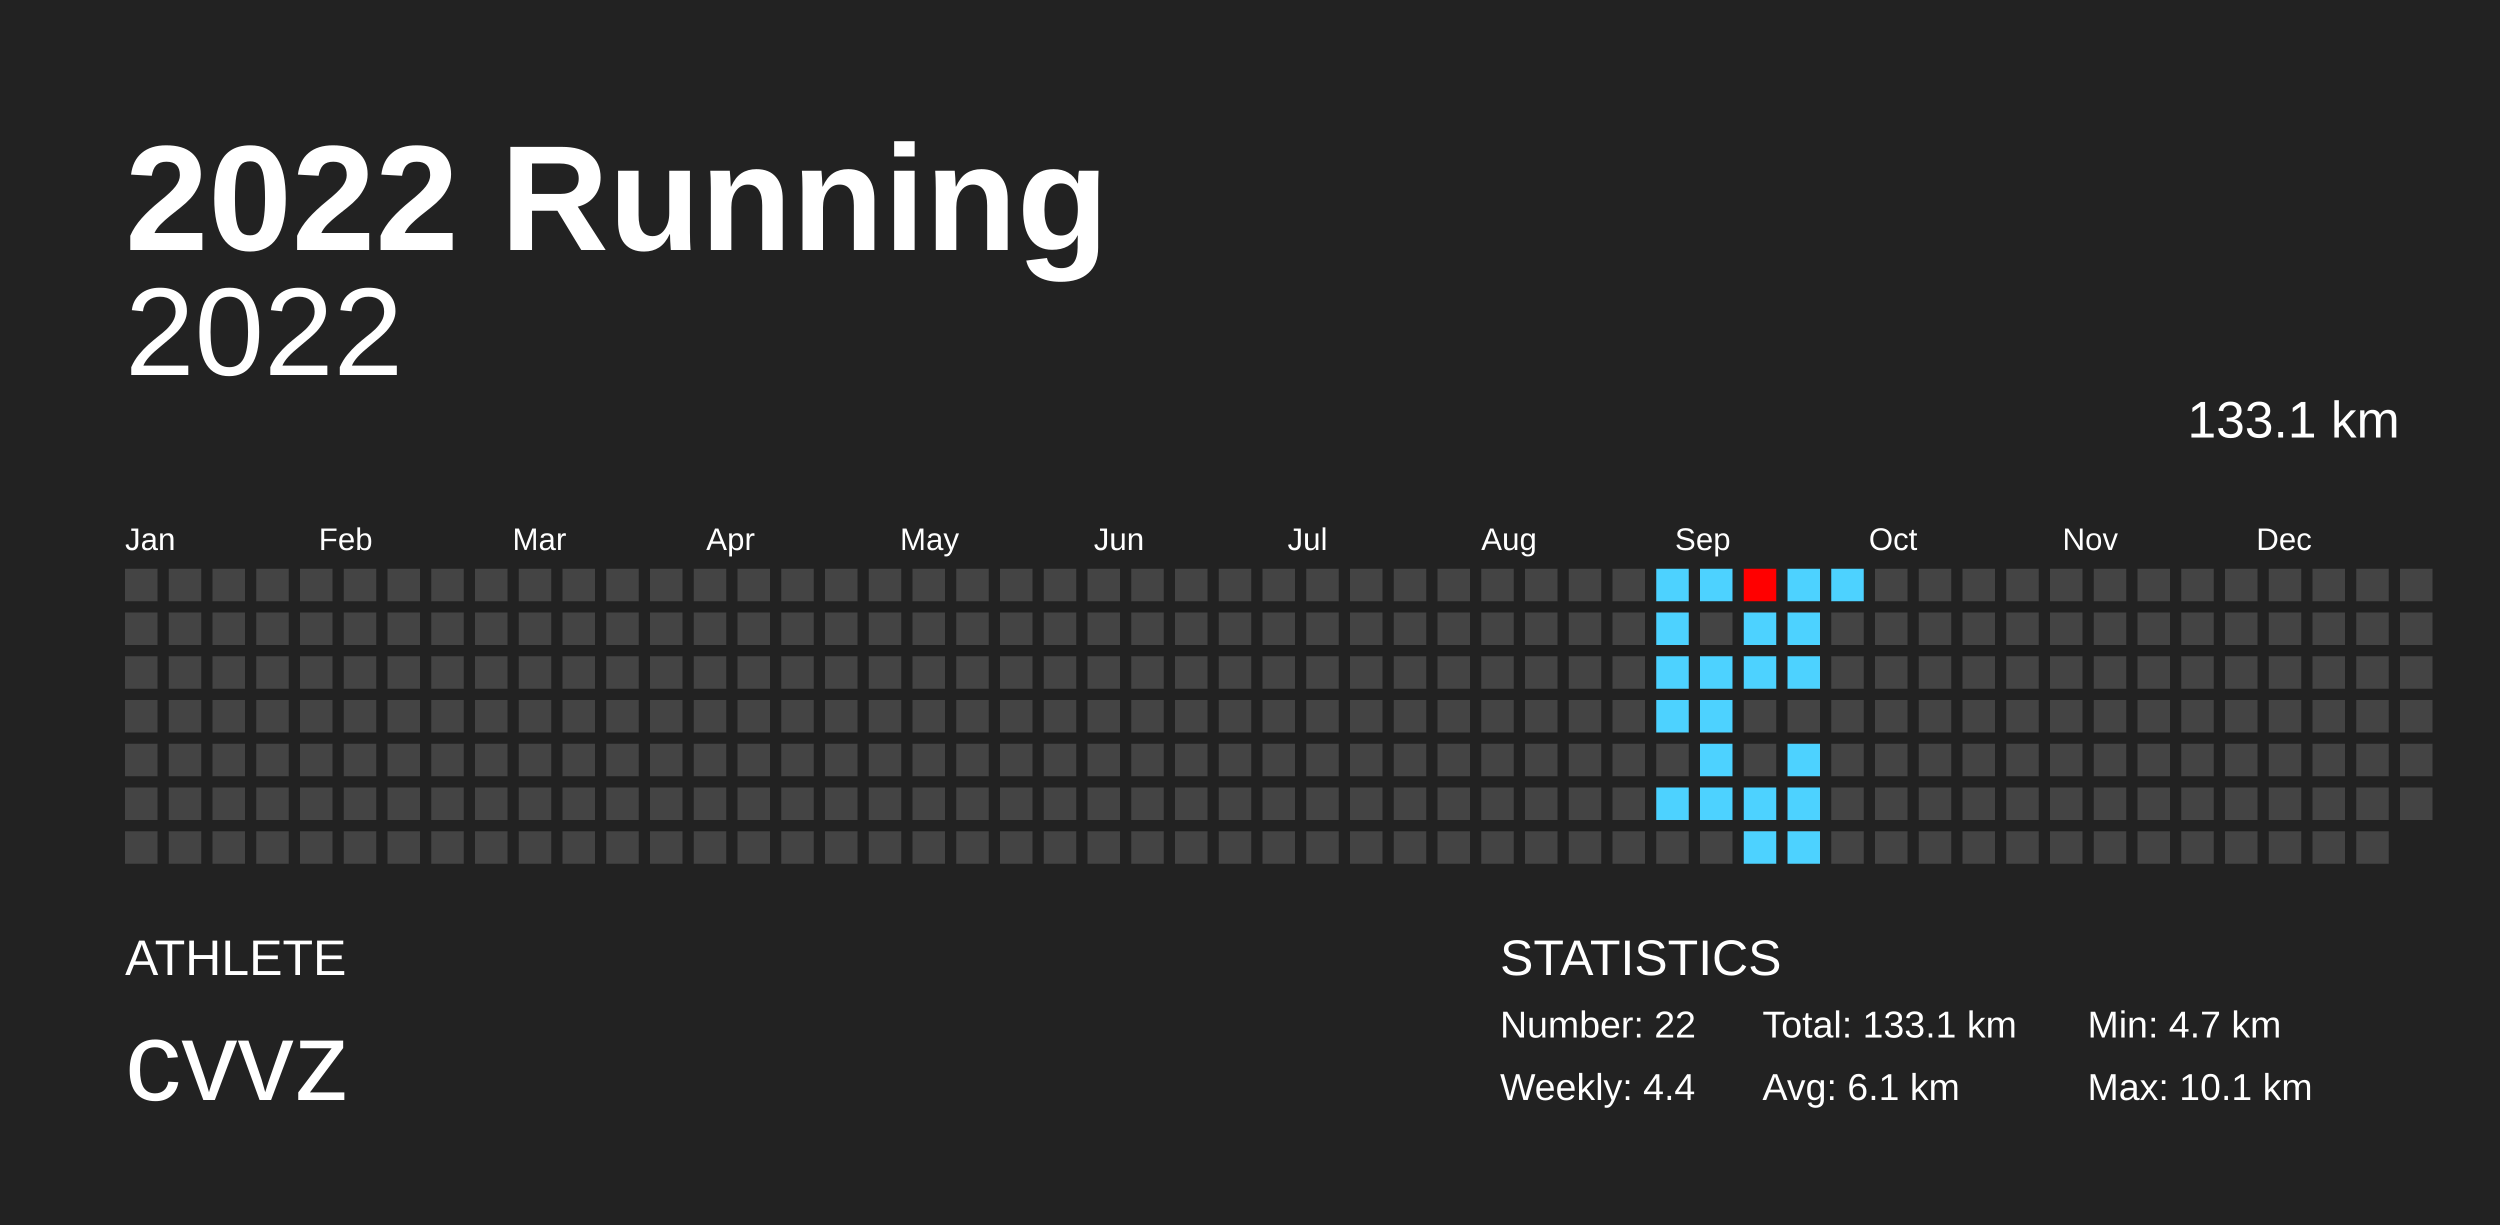
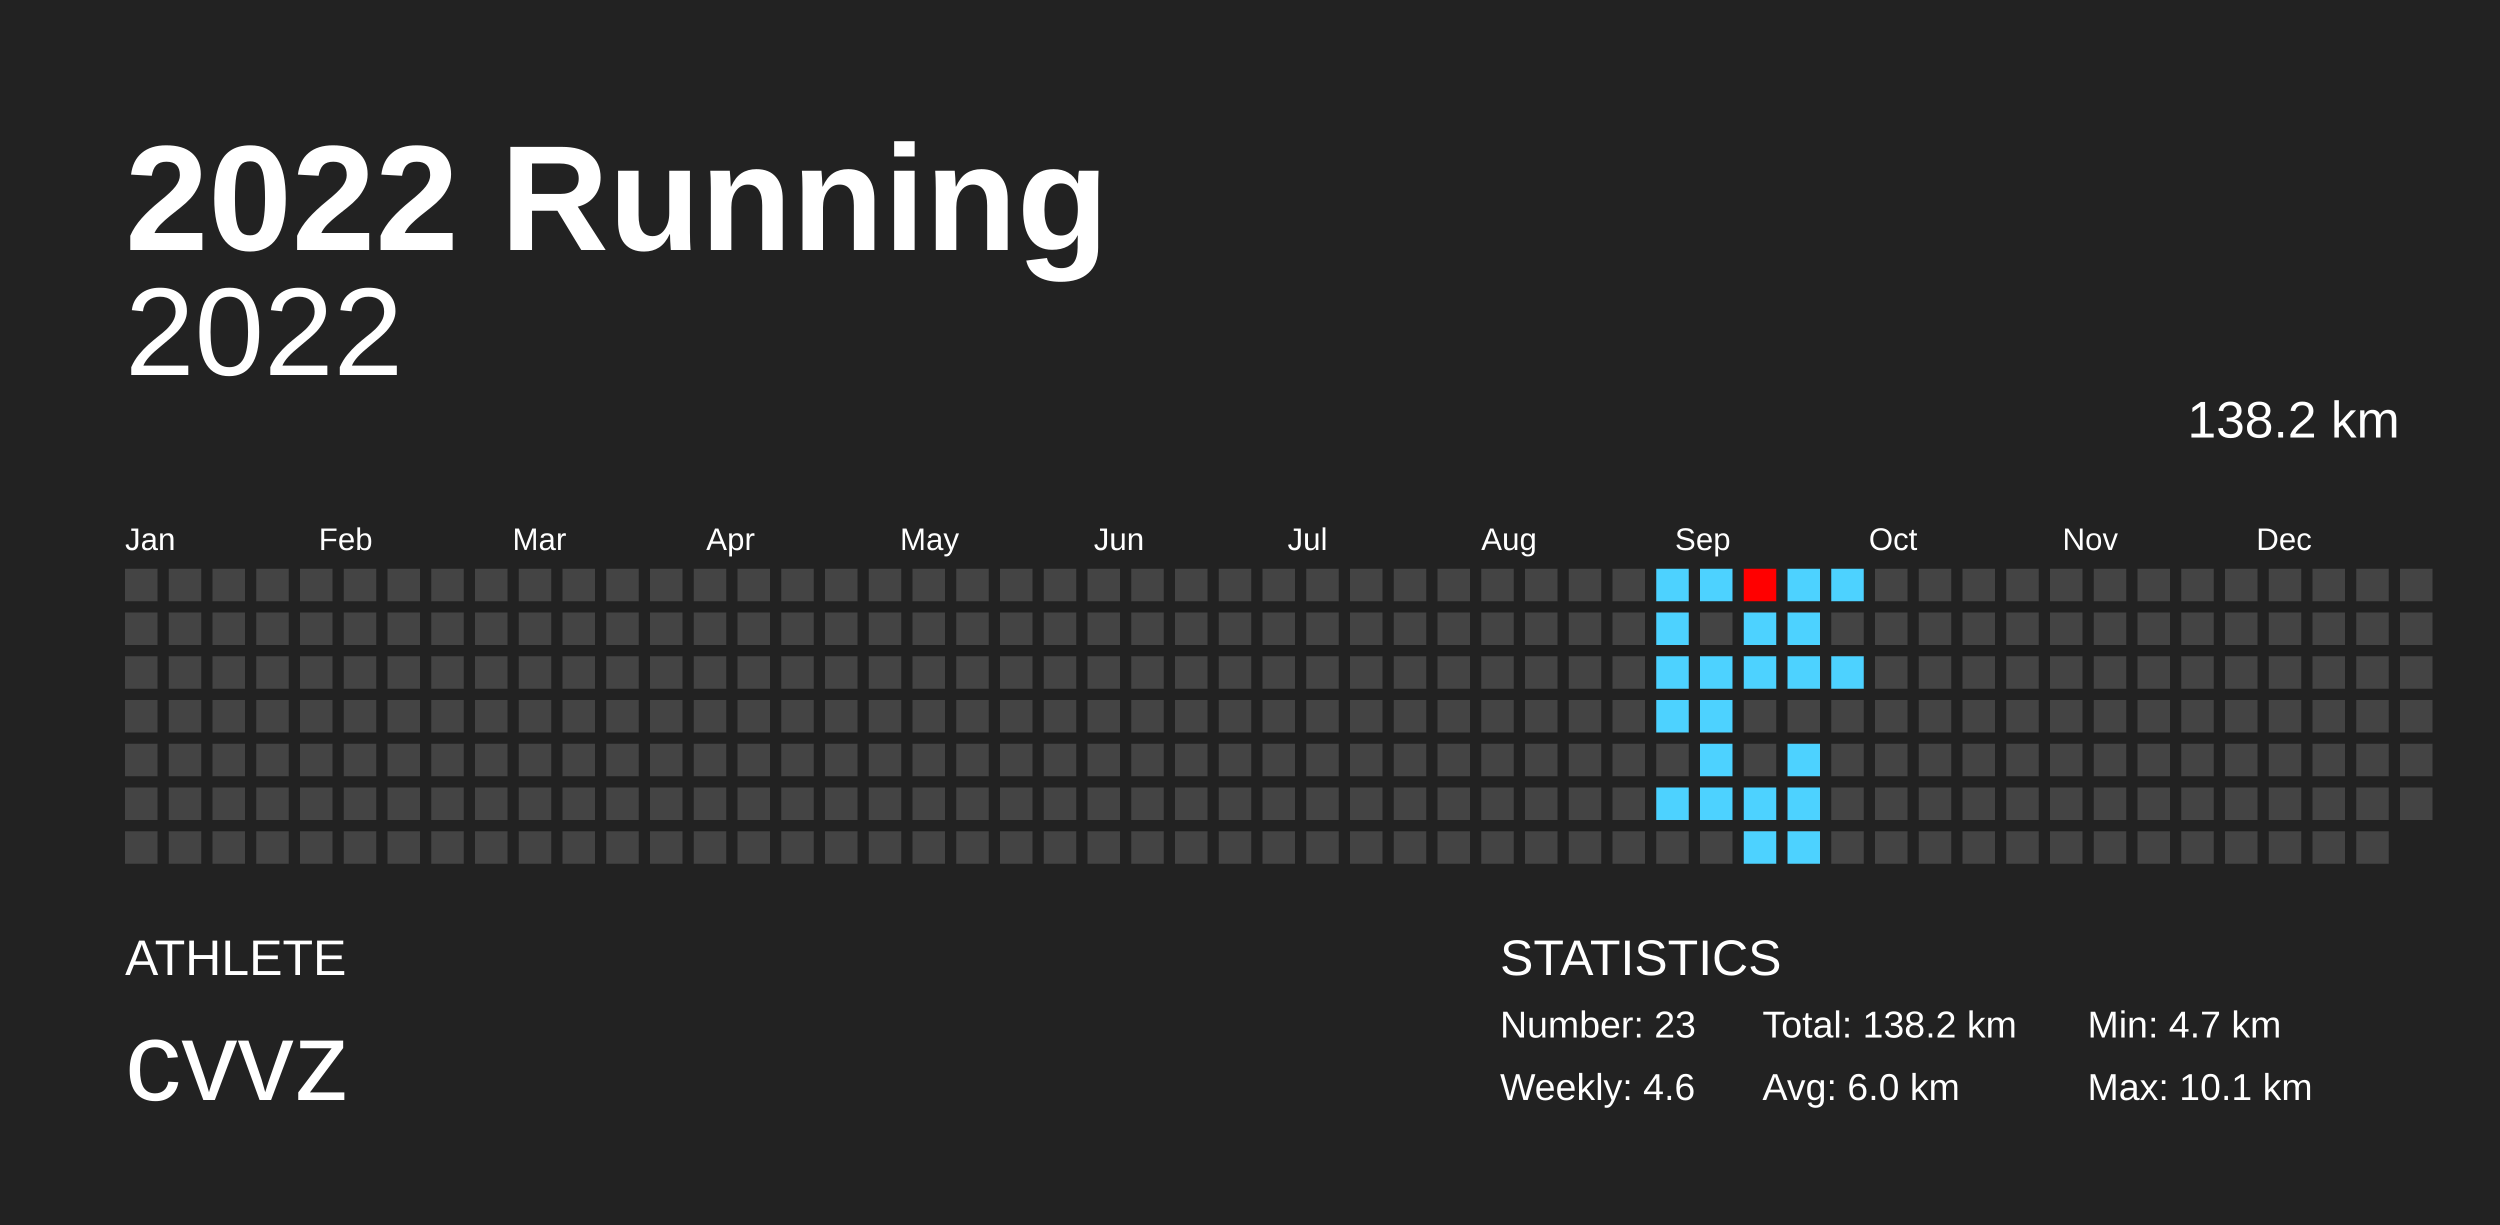
<svg xmlns="http://www.w3.org/2000/svg" baseProfile="full" height="98mm" version="1.1" viewBox="0,0,200,98" width="200mm">
  <defs />
  <rect fill="#222222" height="98" width="200" x="0" y="0" />
  <text fill="#FFFFFF" style="font-size:12px; font-family:Arial; font-weight:bold;" x="10" y="20">2022 Running</text>
  <text fill="#FFFFFF" style="font-size:4px; font-family:Arial" x="10" y="78">ATHLETE</text>
  <text fill="#FFFFFF" style="font-size:9px; font-family:Arial" x="10" y="88">cvvz</text>
  <text fill="#FFFFFF" style="font-size:4px; font-family:Arial" x="120" y="78">STATISTICS</text>
-   <text fill="#FFFFFF" style="font-size:3px; font-family:Arial" x="120" y="83">Number: 22</text>
-   <text fill="#FFFFFF" style="font-size:3px; font-family:Arial" x="120" y="88">Weekly: 4.4</text>
-   <text fill="#FFFFFF" style="font-size:3px; font-family:Arial" x="141" y="83">Total: 133.1 km</text>
-   <text fill="#FFFFFF" style="font-size:3px; font-family:Arial" x="141" y="88">Avg: 6.1 km</text>
+   <text fill="#FFFFFF" style="font-size:3px; font-family:Arial" x="120" y="83">Number: 23</text>
+   <text fill="#FFFFFF" style="font-size:3px; font-family:Arial" x="120" y="88">Weekly: 4.6</text>
+   <text fill="#FFFFFF" style="font-size:3px; font-family:Arial" x="141" y="83">Total: 138.2 km</text>
+   <text fill="#FFFFFF" style="font-size:3px; font-family:Arial" x="141" y="88">Avg: 6.0 km</text>
  <text fill="#FFFFFF" style="font-size:3px; font-family:Arial" x="167" y="83">Min: 4.7 km</text>
  <text fill="#FFFFFF" style="font-size:3px; font-family:Arial" x="167" y="88">Max: 10.1 km</text>
  <text alignment-baseline="hanging" fill="#FFFFFF" style="font-size:10.0px; font-family:Arial;" x="10" y="30">2022</text>
-   <text alignment-baseline="hanging" fill="#FFFFFF" style="font-size:4.125px; font-family:Arial;" x="175" y="35">133.1 km</text>
+   <text alignment-baseline="hanging" fill="#FFFFFF" style="font-size:4.125px; font-family:Arial;" x="175" y="35">138.2 km</text>
  <text fill="#FFFFFF" style="font-size:2.5px; font-family:Arial" x="10.0" y="44">Jan</text>
  <text fill="#FFFFFF" style="font-size:2.5px; font-family:Arial" x="25.5" y="44">Feb</text>
  <text fill="#FFFFFF" style="font-size:2.5px; font-family:Arial" x="41.0" y="44">Mar</text>
  <text fill="#FFFFFF" style="font-size:2.5px; font-family:Arial" x="56.5" y="44">Apr</text>
  <text fill="#FFFFFF" style="font-size:2.5px; font-family:Arial" x="72.0" y="44">May</text>
  <text fill="#FFFFFF" style="font-size:2.5px; font-family:Arial" x="87.5" y="44">Jun</text>
  <text fill="#FFFFFF" style="font-size:2.5px; font-family:Arial" x="103.0" y="44">Jul</text>
  <text fill="#FFFFFF" style="font-size:2.5px; font-family:Arial" x="118.5" y="44">Aug</text>
  <text fill="#FFFFFF" style="font-size:2.5px; font-family:Arial" x="134.0" y="44">Sep</text>
  <text fill="#FFFFFF" style="font-size:2.5px; font-family:Arial" x="149.5" y="44">Oct</text>
  <text fill="#FFFFFF" style="font-size:2.5px; font-family:Arial" x="165.0" y="44">Nov</text>
  <text fill="#FFFFFF" style="font-size:2.5px; font-family:Arial" x="180.5" y="44">Dec</text>
  <rect fill="#444444" height="2.6" width="2.6" x="10.0" y="45.5" />
  <rect fill="#444444" height="2.6" width="2.6" x="10.0" y="49.0" />
  <rect fill="#444444" height="2.6" width="2.6" x="10.0" y="52.5" />
  <rect fill="#444444" height="2.6" width="2.6" x="10.0" y="56.0" />
  <rect fill="#444444" height="2.6" width="2.6" x="10.0" y="59.5" />
  <rect fill="#444444" height="2.6" width="2.6" x="10.0" y="63.0" />
  <rect fill="#444444" height="2.6" width="2.6" x="10.0" y="66.5" />
  <rect fill="#444444" height="2.6" width="2.6" x="13.5" y="45.5" />
  <rect fill="#444444" height="2.6" width="2.6" x="13.5" y="49.0" />
  <rect fill="#444444" height="2.6" width="2.6" x="13.5" y="52.5" />
  <rect fill="#444444" height="2.6" width="2.6" x="13.5" y="56.0" />
  <rect fill="#444444" height="2.6" width="2.6" x="13.5" y="59.5" />
  <rect fill="#444444" height="2.6" width="2.6" x="13.5" y="63.0" />
  <rect fill="#444444" height="2.6" width="2.6" x="13.5" y="66.5" />
  <rect fill="#444444" height="2.6" width="2.6" x="17.0" y="45.5" />
  <rect fill="#444444" height="2.6" width="2.6" x="17.0" y="49.0" />
  <rect fill="#444444" height="2.6" width="2.6" x="17.0" y="52.5" />
  <rect fill="#444444" height="2.6" width="2.6" x="17.0" y="56.0" />
  <rect fill="#444444" height="2.6" width="2.6" x="17.0" y="59.5" />
  <rect fill="#444444" height="2.6" width="2.6" x="17.0" y="63.0" />
  <rect fill="#444444" height="2.6" width="2.6" x="17.0" y="66.5" />
  <rect fill="#444444" height="2.6" width="2.6" x="20.5" y="45.5" />
  <rect fill="#444444" height="2.6" width="2.6" x="20.5" y="49.0" />
  <rect fill="#444444" height="2.6" width="2.6" x="20.5" y="52.5" />
  <rect fill="#444444" height="2.6" width="2.6" x="20.5" y="56.0" />
  <rect fill="#444444" height="2.6" width="2.6" x="20.5" y="59.5" />
  <rect fill="#444444" height="2.6" width="2.6" x="20.5" y="63.0" />
  <rect fill="#444444" height="2.6" width="2.6" x="20.5" y="66.5" />
  <rect fill="#444444" height="2.6" width="2.6" x="24.0" y="45.5" />
  <rect fill="#444444" height="2.6" width="2.6" x="24.0" y="49.0" />
  <rect fill="#444444" height="2.6" width="2.6" x="24.0" y="52.5" />
  <rect fill="#444444" height="2.6" width="2.6" x="24.0" y="56.0" />
  <rect fill="#444444" height="2.6" width="2.6" x="24.0" y="59.5" />
  <rect fill="#444444" height="2.6" width="2.6" x="24.0" y="63.0" />
  <rect fill="#444444" height="2.6" width="2.6" x="24.0" y="66.5" />
  <rect fill="#444444" height="2.6" width="2.6" x="27.5" y="45.5" />
  <rect fill="#444444" height="2.6" width="2.6" x="27.5" y="49.0" />
  <rect fill="#444444" height="2.6" width="2.6" x="27.5" y="52.5" />
  <rect fill="#444444" height="2.6" width="2.6" x="27.5" y="56.0" />
  <rect fill="#444444" height="2.6" width="2.6" x="27.5" y="59.5" />
  <rect fill="#444444" height="2.6" width="2.6" x="27.5" y="63.0" />
  <rect fill="#444444" height="2.6" width="2.6" x="27.5" y="66.5" />
  <rect fill="#444444" height="2.6" width="2.6" x="31.0" y="45.5" />
  <rect fill="#444444" height="2.6" width="2.6" x="31.0" y="49.0" />
  <rect fill="#444444" height="2.6" width="2.6" x="31.0" y="52.5" />
  <rect fill="#444444" height="2.6" width="2.6" x="31.0" y="56.0" />
  <rect fill="#444444" height="2.6" width="2.6" x="31.0" y="59.5" />
  <rect fill="#444444" height="2.6" width="2.6" x="31.0" y="63.0" />
  <rect fill="#444444" height="2.6" width="2.6" x="31.0" y="66.5" />
  <rect fill="#444444" height="2.6" width="2.6" x="34.5" y="45.5" />
  <rect fill="#444444" height="2.6" width="2.6" x="34.5" y="49.0" />
  <rect fill="#444444" height="2.6" width="2.6" x="34.5" y="52.5" />
  <rect fill="#444444" height="2.6" width="2.6" x="34.5" y="56.0" />
  <rect fill="#444444" height="2.6" width="2.6" x="34.5" y="59.5" />
  <rect fill="#444444" height="2.6" width="2.6" x="34.5" y="63.0" />
  <rect fill="#444444" height="2.6" width="2.6" x="34.5" y="66.5" />
  <rect fill="#444444" height="2.6" width="2.6" x="38.0" y="45.5" />
  <rect fill="#444444" height="2.6" width="2.6" x="38.0" y="49.0" />
  <rect fill="#444444" height="2.6" width="2.6" x="38.0" y="52.5" />
  <rect fill="#444444" height="2.6" width="2.6" x="38.0" y="56.0" />
  <rect fill="#444444" height="2.6" width="2.6" x="38.0" y="59.5" />
  <rect fill="#444444" height="2.6" width="2.6" x="38.0" y="63.0" />
  <rect fill="#444444" height="2.6" width="2.6" x="38.0" y="66.5" />
  <rect fill="#444444" height="2.6" width="2.6" x="41.5" y="45.5" />
  <rect fill="#444444" height="2.6" width="2.6" x="41.5" y="49.0" />
  <rect fill="#444444" height="2.6" width="2.6" x="41.5" y="52.5" />
  <rect fill="#444444" height="2.6" width="2.6" x="41.5" y="56.0" />
  <rect fill="#444444" height="2.6" width="2.6" x="41.5" y="59.5" />
  <rect fill="#444444" height="2.6" width="2.6" x="41.5" y="63.0" />
  <rect fill="#444444" height="2.6" width="2.6" x="41.5" y="66.5" />
  <rect fill="#444444" height="2.6" width="2.6" x="45.0" y="45.5" />
  <rect fill="#444444" height="2.6" width="2.6" x="45.0" y="49.0" />
  <rect fill="#444444" height="2.6" width="2.6" x="45.0" y="52.5" />
  <rect fill="#444444" height="2.6" width="2.6" x="45.0" y="56.0" />
  <rect fill="#444444" height="2.6" width="2.6" x="45.0" y="59.5" />
  <rect fill="#444444" height="2.6" width="2.6" x="45.0" y="63.0" />
  <rect fill="#444444" height="2.6" width="2.6" x="45.0" y="66.5" />
  <rect fill="#444444" height="2.6" width="2.6" x="48.5" y="45.5" />
  <rect fill="#444444" height="2.6" width="2.6" x="48.5" y="49.0" />
  <rect fill="#444444" height="2.6" width="2.6" x="48.5" y="52.5" />
  <rect fill="#444444" height="2.6" width="2.6" x="48.5" y="56.0" />
  <rect fill="#444444" height="2.6" width="2.6" x="48.5" y="59.5" />
  <rect fill="#444444" height="2.6" width="2.6" x="48.5" y="63.0" />
  <rect fill="#444444" height="2.6" width="2.6" x="48.5" y="66.5" />
  <rect fill="#444444" height="2.6" width="2.6" x="52.0" y="45.5" />
  <rect fill="#444444" height="2.6" width="2.6" x="52.0" y="49.0" />
  <rect fill="#444444" height="2.6" width="2.6" x="52.0" y="52.5" />
  <rect fill="#444444" height="2.6" width="2.6" x="52.0" y="56.0" />
  <rect fill="#444444" height="2.6" width="2.6" x="52.0" y="59.5" />
  <rect fill="#444444" height="2.6" width="2.6" x="52.0" y="63.0" />
  <rect fill="#444444" height="2.6" width="2.6" x="52.0" y="66.5" />
  <rect fill="#444444" height="2.6" width="2.6" x="55.5" y="45.5" />
  <rect fill="#444444" height="2.6" width="2.6" x="55.5" y="49.0" />
  <rect fill="#444444" height="2.6" width="2.6" x="55.5" y="52.5" />
  <rect fill="#444444" height="2.6" width="2.6" x="55.5" y="56.0" />
  <rect fill="#444444" height="2.6" width="2.6" x="55.5" y="59.5" />
  <rect fill="#444444" height="2.6" width="2.6" x="55.5" y="63.0" />
  <rect fill="#444444" height="2.6" width="2.6" x="55.5" y="66.5" />
  <rect fill="#444444" height="2.6" width="2.6" x="59.0" y="45.5" />
  <rect fill="#444444" height="2.6" width="2.6" x="59.0" y="49.0" />
  <rect fill="#444444" height="2.6" width="2.6" x="59.0" y="52.5" />
  <rect fill="#444444" height="2.6" width="2.6" x="59.0" y="56.0" />
  <rect fill="#444444" height="2.6" width="2.6" x="59.0" y="59.5" />
  <rect fill="#444444" height="2.6" width="2.6" x="59.0" y="63.0" />
  <rect fill="#444444" height="2.6" width="2.6" x="59.0" y="66.5" />
  <rect fill="#444444" height="2.6" width="2.6" x="62.5" y="45.5" />
  <rect fill="#444444" height="2.6" width="2.6" x="62.5" y="49.0" />
  <rect fill="#444444" height="2.6" width="2.6" x="62.5" y="52.5" />
  <rect fill="#444444" height="2.6" width="2.6" x="62.5" y="56.0" />
  <rect fill="#444444" height="2.6" width="2.6" x="62.5" y="59.5" />
  <rect fill="#444444" height="2.6" width="2.6" x="62.5" y="63.0" />
  <rect fill="#444444" height="2.6" width="2.6" x="62.5" y="66.5" />
  <rect fill="#444444" height="2.6" width="2.6" x="66.0" y="45.5" />
  <rect fill="#444444" height="2.6" width="2.6" x="66.0" y="49.0" />
  <rect fill="#444444" height="2.6" width="2.6" x="66.0" y="52.5" />
  <rect fill="#444444" height="2.6" width="2.6" x="66.0" y="56.0" />
  <rect fill="#444444" height="2.6" width="2.6" x="66.0" y="59.5" />
  <rect fill="#444444" height="2.6" width="2.6" x="66.0" y="63.0" />
  <rect fill="#444444" height="2.6" width="2.6" x="66.0" y="66.5" />
  <rect fill="#444444" height="2.6" width="2.6" x="69.5" y="45.5" />
  <rect fill="#444444" height="2.6" width="2.6" x="69.5" y="49.0" />
  <rect fill="#444444" height="2.6" width="2.6" x="69.5" y="52.5" />
  <rect fill="#444444" height="2.6" width="2.6" x="69.5" y="56.0" />
  <rect fill="#444444" height="2.6" width="2.6" x="69.5" y="59.5" />
  <rect fill="#444444" height="2.6" width="2.6" x="69.5" y="63.0" />
  <rect fill="#444444" height="2.6" width="2.6" x="69.5" y="66.5" />
  <rect fill="#444444" height="2.6" width="2.6" x="73.0" y="45.5" />
  <rect fill="#444444" height="2.6" width="2.6" x="73.0" y="49.0" />
  <rect fill="#444444" height="2.6" width="2.6" x="73.0" y="52.5" />
  <rect fill="#444444" height="2.6" width="2.6" x="73.0" y="56.0" />
  <rect fill="#444444" height="2.6" width="2.6" x="73.0" y="59.5" />
  <rect fill="#444444" height="2.6" width="2.6" x="73.0" y="63.0" />
  <rect fill="#444444" height="2.6" width="2.6" x="73.0" y="66.5" />
  <rect fill="#444444" height="2.6" width="2.6" x="76.5" y="45.5" />
  <rect fill="#444444" height="2.6" width="2.6" x="76.5" y="49.0" />
  <rect fill="#444444" height="2.6" width="2.6" x="76.5" y="52.5" />
  <rect fill="#444444" height="2.6" width="2.6" x="76.5" y="56.0" />
  <rect fill="#444444" height="2.6" width="2.6" x="76.5" y="59.5" />
  <rect fill="#444444" height="2.6" width="2.6" x="76.5" y="63.0" />
  <rect fill="#444444" height="2.6" width="2.6" x="76.5" y="66.5" />
  <rect fill="#444444" height="2.6" width="2.6" x="80.0" y="45.5" />
  <rect fill="#444444" height="2.6" width="2.6" x="80.0" y="49.0" />
  <rect fill="#444444" height="2.6" width="2.6" x="80.0" y="52.5" />
  <rect fill="#444444" height="2.6" width="2.6" x="80.0" y="56.0" />
  <rect fill="#444444" height="2.6" width="2.6" x="80.0" y="59.5" />
  <rect fill="#444444" height="2.6" width="2.6" x="80.0" y="63.0" />
  <rect fill="#444444" height="2.6" width="2.6" x="80.0" y="66.5" />
  <rect fill="#444444" height="2.6" width="2.6" x="83.5" y="45.5" />
  <rect fill="#444444" height="2.6" width="2.6" x="83.5" y="49.0" />
  <rect fill="#444444" height="2.6" width="2.6" x="83.5" y="52.5" />
  <rect fill="#444444" height="2.6" width="2.6" x="83.5" y="56.0" />
  <rect fill="#444444" height="2.6" width="2.6" x="83.5" y="59.5" />
  <rect fill="#444444" height="2.6" width="2.6" x="83.5" y="63.0" />
  <rect fill="#444444" height="2.6" width="2.6" x="83.5" y="66.5" />
  <rect fill="#444444" height="2.6" width="2.6" x="87.0" y="45.5" />
  <rect fill="#444444" height="2.6" width="2.6" x="87.0" y="49.0" />
  <rect fill="#444444" height="2.6" width="2.6" x="87.0" y="52.5" />
  <rect fill="#444444" height="2.6" width="2.6" x="87.0" y="56.0" />
  <rect fill="#444444" height="2.6" width="2.6" x="87.0" y="59.5" />
  <rect fill="#444444" height="2.6" width="2.6" x="87.0" y="63.0" />
  <rect fill="#444444" height="2.6" width="2.6" x="87.0" y="66.5" />
  <rect fill="#444444" height="2.6" width="2.6" x="90.5" y="45.5" />
  <rect fill="#444444" height="2.6" width="2.6" x="90.5" y="49.0" />
  <rect fill="#444444" height="2.6" width="2.6" x="90.5" y="52.5" />
  <rect fill="#444444" height="2.6" width="2.6" x="90.5" y="56.0" />
  <rect fill="#444444" height="2.6" width="2.6" x="90.5" y="59.5" />
  <rect fill="#444444" height="2.6" width="2.6" x="90.5" y="63.0" />
  <rect fill="#444444" height="2.6" width="2.6" x="90.5" y="66.5" />
  <rect fill="#444444" height="2.6" width="2.6" x="94.0" y="45.5" />
  <rect fill="#444444" height="2.6" width="2.6" x="94.0" y="49.0" />
  <rect fill="#444444" height="2.6" width="2.6" x="94.0" y="52.5" />
  <rect fill="#444444" height="2.6" width="2.6" x="94.0" y="56.0" />
  <rect fill="#444444" height="2.6" width="2.6" x="94.0" y="59.5" />
  <rect fill="#444444" height="2.6" width="2.6" x="94.0" y="63.0" />
  <rect fill="#444444" height="2.6" width="2.6" x="94.0" y="66.5" />
  <rect fill="#444444" height="2.6" width="2.6" x="97.5" y="45.5" />
  <rect fill="#444444" height="2.6" width="2.6" x="97.5" y="49.0" />
  <rect fill="#444444" height="2.6" width="2.6" x="97.5" y="52.5" />
  <rect fill="#444444" height="2.6" width="2.6" x="97.5" y="56.0" />
  <rect fill="#444444" height="2.6" width="2.6" x="97.5" y="59.5" />
  <rect fill="#444444" height="2.6" width="2.6" x="97.5" y="63.0" />
  <rect fill="#444444" height="2.6" width="2.6" x="97.5" y="66.5" />
  <rect fill="#444444" height="2.6" width="2.6" x="101.0" y="45.5" />
  <rect fill="#444444" height="2.6" width="2.6" x="101.0" y="49.0" />
  <rect fill="#444444" height="2.6" width="2.6" x="101.0" y="52.5" />
  <rect fill="#444444" height="2.6" width="2.6" x="101.0" y="56.0" />
  <rect fill="#444444" height="2.6" width="2.6" x="101.0" y="59.5" />
  <rect fill="#444444" height="2.6" width="2.6" x="101.0" y="63.0" />
  <rect fill="#444444" height="2.6" width="2.6" x="101.0" y="66.5" />
  <rect fill="#444444" height="2.6" width="2.6" x="104.5" y="45.5" />
  <rect fill="#444444" height="2.6" width="2.6" x="104.5" y="49.0" />
  <rect fill="#444444" height="2.6" width="2.6" x="104.5" y="52.5" />
  <rect fill="#444444" height="2.6" width="2.6" x="104.5" y="56.0" />
  <rect fill="#444444" height="2.6" width="2.6" x="104.5" y="59.5" />
  <rect fill="#444444" height="2.6" width="2.6" x="104.5" y="63.0" />
  <rect fill="#444444" height="2.6" width="2.6" x="104.5" y="66.5" />
  <rect fill="#444444" height="2.6" width="2.6" x="108.0" y="45.5" />
  <rect fill="#444444" height="2.6" width="2.6" x="108.0" y="49.0" />
  <rect fill="#444444" height="2.6" width="2.6" x="108.0" y="52.5" />
  <rect fill="#444444" height="2.6" width="2.6" x="108.0" y="56.0" />
  <rect fill="#444444" height="2.6" width="2.6" x="108.0" y="59.5" />
  <rect fill="#444444" height="2.6" width="2.6" x="108.0" y="63.0" />
  <rect fill="#444444" height="2.6" width="2.6" x="108.0" y="66.5" />
  <rect fill="#444444" height="2.6" width="2.6" x="111.5" y="45.5" />
  <rect fill="#444444" height="2.6" width="2.6" x="111.5" y="49.0" />
  <rect fill="#444444" height="2.6" width="2.6" x="111.5" y="52.5" />
  <rect fill="#444444" height="2.6" width="2.6" x="111.5" y="56.0" />
  <rect fill="#444444" height="2.6" width="2.6" x="111.5" y="59.5" />
  <rect fill="#444444" height="2.6" width="2.6" x="111.5" y="63.0" />
  <rect fill="#444444" height="2.6" width="2.6" x="111.5" y="66.5" />
  <rect fill="#444444" height="2.6" width="2.6" x="115.0" y="45.5" />
  <rect fill="#444444" height="2.6" width="2.6" x="115.0" y="49.0" />
  <rect fill="#444444" height="2.6" width="2.6" x="115.0" y="52.5" />
  <rect fill="#444444" height="2.6" width="2.6" x="115.0" y="56.0" />
  <rect fill="#444444" height="2.6" width="2.6" x="115.0" y="59.5" />
  <rect fill="#444444" height="2.6" width="2.6" x="115.0" y="63.0" />
  <rect fill="#444444" height="2.6" width="2.6" x="115.0" y="66.5" />
  <rect fill="#444444" height="2.6" width="2.6" x="118.5" y="45.5" />
  <rect fill="#444444" height="2.6" width="2.6" x="118.5" y="49.0" />
  <rect fill="#444444" height="2.6" width="2.6" x="118.5" y="52.5" />
  <rect fill="#444444" height="2.6" width="2.6" x="118.5" y="56.0" />
  <rect fill="#444444" height="2.6" width="2.6" x="118.5" y="59.5" />
  <rect fill="#444444" height="2.6" width="2.6" x="118.5" y="63.0" />
  <rect fill="#444444" height="2.6" width="2.6" x="118.5" y="66.5" />
  <rect fill="#444444" height="2.6" width="2.6" x="122.0" y="45.5" />
  <rect fill="#444444" height="2.6" width="2.6" x="122.0" y="49.0" />
  <rect fill="#444444" height="2.6" width="2.6" x="122.0" y="52.5" />
  <rect fill="#444444" height="2.6" width="2.6" x="122.0" y="56.0" />
  <rect fill="#444444" height="2.6" width="2.6" x="122.0" y="59.5" />
  <rect fill="#444444" height="2.6" width="2.6" x="122.0" y="63.0" />
  <rect fill="#444444" height="2.6" width="2.6" x="122.0" y="66.5" />
  <rect fill="#444444" height="2.6" width="2.6" x="125.5" y="45.5" />
  <rect fill="#444444" height="2.6" width="2.6" x="125.5" y="49.0" />
  <rect fill="#444444" height="2.6" width="2.6" x="125.5" y="52.5" />
  <rect fill="#444444" height="2.6" width="2.6" x="125.5" y="56.0" />
  <rect fill="#444444" height="2.6" width="2.6" x="125.5" y="59.5" />
  <rect fill="#444444" height="2.6" width="2.6" x="125.5" y="63.0" />
  <rect fill="#444444" height="2.6" width="2.6" x="125.5" y="66.5" />
  <rect fill="#444444" height="2.6" width="2.6" x="129.0" y="45.5" />
  <rect fill="#444444" height="2.6" width="2.6" x="129.0" y="49.0" />
  <rect fill="#444444" height="2.6" width="2.6" x="129.0" y="52.5" />
  <rect fill="#444444" height="2.6" width="2.6" x="129.0" y="56.0" />
  <rect fill="#444444" height="2.6" width="2.6" x="129.0" y="59.5" />
  <rect fill="#444444" height="2.6" width="2.6" x="129.0" y="63.0" />
  <rect fill="#444444" height="2.6" width="2.6" x="129.0" y="66.5" />
  <rect fill="#4dd2ff" height="2.6" width="2.6" x="132.5" y="45.5" />
  <rect fill="#4dd2ff" height="2.6" width="2.6" x="132.5" y="49.0" />
  <rect fill="#4dd2ff" height="2.6" width="2.6" x="132.5" y="52.5" />
  <rect fill="#4dd2ff" height="2.6" width="2.6" x="132.5" y="56.0" />
  <rect fill="#444444" height="2.6" width="2.6" x="132.5" y="59.5" />
  <rect fill="#4dd2ff" height="2.6" width="2.6" x="132.5" y="63.0" />
  <rect fill="#444444" height="2.6" width="2.6" x="132.5" y="66.5" />
  <rect fill="#4dd2ff" height="2.6" width="2.6" x="136.0" y="45.5" />
  <rect fill="#444444" height="2.6" width="2.6" x="136.0" y="49.0" />
  <rect fill="#4dd2ff" height="2.6" width="2.6" x="136.0" y="52.5" />
  <rect fill="#4dd2ff" height="2.6" width="2.6" x="136.0" y="56.0" />
  <rect fill="#4dd2ff" height="2.6" width="2.6" x="136.0" y="59.5" />
  <rect fill="#4dd2ff" height="2.6" width="2.6" x="136.0" y="63.0" />
  <rect fill="#444444" height="2.6" width="2.6" x="136.0" y="66.5" />
  <rect fill="#ff0000" height="2.6" width="2.6" x="139.5" y="45.5" />
  <rect fill="#4dd2ff" height="2.6" width="2.6" x="139.5" y="49.0" />
  <rect fill="#4dd2ff" height="2.6" width="2.6" x="139.5" y="52.5" />
  <rect fill="#444444" height="2.6" width="2.6" x="139.5" y="56.0" />
  <rect fill="#444444" height="2.6" width="2.6" x="139.5" y="59.5" />
  <rect fill="#4dd2ff" height="2.6" width="2.6" x="139.5" y="63.0" />
  <rect fill="#4dd2ff" height="2.6" width="2.6" x="139.5" y="66.5" />
  <rect fill="#4dd2ff" height="2.6" width="2.6" x="143.0" y="45.5" />
  <rect fill="#4dd2ff" height="2.6" width="2.6" x="143.0" y="49.0" />
  <rect fill="#4dd2ff" height="2.6" width="2.6" x="143.0" y="52.5" />
  <rect fill="#444444" height="2.6" width="2.6" x="143.0" y="56.0" />
  <rect fill="#4dd2ff" height="2.6" width="2.6" x="143.0" y="59.5" />
  <rect fill="#4dd2ff" height="2.6" width="2.6" x="143.0" y="63.0" />
  <rect fill="#4dd2ff" height="2.6" width="2.6" x="143.0" y="66.5" />
  <rect fill="#4dd2ff" height="2.6" width="2.6" x="146.5" y="45.5" />
  <rect fill="#444444" height="2.6" width="2.6" x="146.5" y="49.0" />
-   <rect fill="#444444" height="2.6" width="2.6" x="146.5" y="52.5" />
+   <rect fill="#4dd2ff" height="2.6" width="2.6" x="146.5" y="52.5" />
  <rect fill="#444444" height="2.6" width="2.6" x="146.5" y="56.0" />
  <rect fill="#444444" height="2.6" width="2.6" x="146.5" y="59.5" />
  <rect fill="#444444" height="2.6" width="2.6" x="146.5" y="63.0" />
  <rect fill="#444444" height="2.6" width="2.6" x="146.5" y="66.5" />
  <rect fill="#444444" height="2.6" width="2.6" x="150.0" y="45.5" />
  <rect fill="#444444" height="2.6" width="2.6" x="150.0" y="49.0" />
  <rect fill="#444444" height="2.6" width="2.6" x="150.0" y="52.5" />
  <rect fill="#444444" height="2.6" width="2.6" x="150.0" y="56.0" />
  <rect fill="#444444" height="2.6" width="2.6" x="150.0" y="59.5" />
  <rect fill="#444444" height="2.6" width="2.6" x="150.0" y="63.0" />
  <rect fill="#444444" height="2.6" width="2.6" x="150.0" y="66.5" />
  <rect fill="#444444" height="2.6" width="2.6" x="153.5" y="45.5" />
  <rect fill="#444444" height="2.6" width="2.6" x="153.5" y="49.0" />
  <rect fill="#444444" height="2.6" width="2.6" x="153.5" y="52.5" />
  <rect fill="#444444" height="2.6" width="2.6" x="153.5" y="56.0" />
  <rect fill="#444444" height="2.6" width="2.6" x="153.5" y="59.5" />
  <rect fill="#444444" height="2.6" width="2.6" x="153.5" y="63.0" />
  <rect fill="#444444" height="2.6" width="2.6" x="153.5" y="66.5" />
  <rect fill="#444444" height="2.6" width="2.6" x="157.0" y="45.5" />
  <rect fill="#444444" height="2.6" width="2.6" x="157.0" y="49.0" />
  <rect fill="#444444" height="2.6" width="2.6" x="157.0" y="52.5" />
  <rect fill="#444444" height="2.6" width="2.6" x="157.0" y="56.0" />
  <rect fill="#444444" height="2.6" width="2.6" x="157.0" y="59.5" />
  <rect fill="#444444" height="2.6" width="2.6" x="157.0" y="63.0" />
  <rect fill="#444444" height="2.6" width="2.6" x="157.0" y="66.5" />
  <rect fill="#444444" height="2.6" width="2.6" x="160.5" y="45.5" />
  <rect fill="#444444" height="2.6" width="2.6" x="160.5" y="49.0" />
  <rect fill="#444444" height="2.6" width="2.6" x="160.5" y="52.5" />
  <rect fill="#444444" height="2.6" width="2.6" x="160.5" y="56.0" />
  <rect fill="#444444" height="2.6" width="2.6" x="160.5" y="59.5" />
  <rect fill="#444444" height="2.6" width="2.6" x="160.5" y="63.0" />
  <rect fill="#444444" height="2.6" width="2.6" x="160.5" y="66.5" />
  <rect fill="#444444" height="2.6" width="2.6" x="164.0" y="45.5" />
  <rect fill="#444444" height="2.6" width="2.6" x="164.0" y="49.0" />
  <rect fill="#444444" height="2.6" width="2.6" x="164.0" y="52.5" />
  <rect fill="#444444" height="2.6" width="2.6" x="164.0" y="56.0" />
  <rect fill="#444444" height="2.6" width="2.6" x="164.0" y="59.5" />
  <rect fill="#444444" height="2.6" width="2.6" x="164.0" y="63.0" />
  <rect fill="#444444" height="2.6" width="2.6" x="164.0" y="66.5" />
  <rect fill="#444444" height="2.6" width="2.6" x="167.5" y="45.5" />
  <rect fill="#444444" height="2.6" width="2.6" x="167.5" y="49.0" />
  <rect fill="#444444" height="2.6" width="2.6" x="167.5" y="52.5" />
  <rect fill="#444444" height="2.6" width="2.6" x="167.5" y="56.0" />
  <rect fill="#444444" height="2.6" width="2.6" x="167.5" y="59.5" />
  <rect fill="#444444" height="2.6" width="2.6" x="167.5" y="63.0" />
  <rect fill="#444444" height="2.6" width="2.6" x="167.5" y="66.5" />
  <rect fill="#444444" height="2.6" width="2.6" x="171.0" y="45.5" />
  <rect fill="#444444" height="2.6" width="2.6" x="171.0" y="49.0" />
  <rect fill="#444444" height="2.6" width="2.6" x="171.0" y="52.5" />
  <rect fill="#444444" height="2.6" width="2.6" x="171.0" y="56.0" />
  <rect fill="#444444" height="2.6" width="2.6" x="171.0" y="59.5" />
  <rect fill="#444444" height="2.6" width="2.6" x="171.0" y="63.0" />
  <rect fill="#444444" height="2.6" width="2.6" x="171.0" y="66.5" />
  <rect fill="#444444" height="2.6" width="2.6" x="174.5" y="45.5" />
  <rect fill="#444444" height="2.6" width="2.6" x="174.5" y="49.0" />
  <rect fill="#444444" height="2.6" width="2.6" x="174.5" y="52.5" />
  <rect fill="#444444" height="2.6" width="2.6" x="174.5" y="56.0" />
  <rect fill="#444444" height="2.6" width="2.6" x="174.5" y="59.5" />
  <rect fill="#444444" height="2.6" width="2.6" x="174.5" y="63.0" />
  <rect fill="#444444" height="2.6" width="2.6" x="174.5" y="66.5" />
  <rect fill="#444444" height="2.6" width="2.6" x="178.0" y="45.5" />
  <rect fill="#444444" height="2.6" width="2.6" x="178.0" y="49.0" />
  <rect fill="#444444" height="2.6" width="2.6" x="178.0" y="52.5" />
  <rect fill="#444444" height="2.6" width="2.6" x="178.0" y="56.0" />
  <rect fill="#444444" height="2.6" width="2.6" x="178.0" y="59.5" />
  <rect fill="#444444" height="2.6" width="2.6" x="178.0" y="63.0" />
  <rect fill="#444444" height="2.6" width="2.6" x="178.0" y="66.5" />
  <rect fill="#444444" height="2.6" width="2.6" x="181.5" y="45.5" />
  <rect fill="#444444" height="2.6" width="2.6" x="181.5" y="49.0" />
  <rect fill="#444444" height="2.6" width="2.6" x="181.5" y="52.5" />
  <rect fill="#444444" height="2.6" width="2.6" x="181.5" y="56.0" />
  <rect fill="#444444" height="2.6" width="2.6" x="181.5" y="59.5" />
  <rect fill="#444444" height="2.6" width="2.6" x="181.5" y="63.0" />
  <rect fill="#444444" height="2.6" width="2.6" x="181.5" y="66.5" />
  <rect fill="#444444" height="2.6" width="2.6" x="185.0" y="45.5" />
  <rect fill="#444444" height="2.6" width="2.6" x="185.0" y="49.0" />
  <rect fill="#444444" height="2.6" width="2.6" x="185.0" y="52.5" />
  <rect fill="#444444" height="2.6" width="2.6" x="185.0" y="56.0" />
  <rect fill="#444444" height="2.6" width="2.6" x="185.0" y="59.5" />
  <rect fill="#444444" height="2.6" width="2.6" x="185.0" y="63.0" />
  <rect fill="#444444" height="2.6" width="2.6" x="185.0" y="66.5" />
  <rect fill="#444444" height="2.6" width="2.6" x="188.5" y="45.5" />
  <rect fill="#444444" height="2.6" width="2.6" x="188.5" y="49.0" />
  <rect fill="#444444" height="2.6" width="2.6" x="188.5" y="52.5" />
  <rect fill="#444444" height="2.6" width="2.6" x="188.5" y="56.0" />
  <rect fill="#444444" height="2.6" width="2.6" x="188.5" y="59.5" />
  <rect fill="#444444" height="2.6" width="2.6" x="188.5" y="63.0" />
  <rect fill="#444444" height="2.6" width="2.6" x="188.5" y="66.5" />
  <rect fill="#444444" height="2.6" width="2.6" x="192.0" y="45.5" />
  <rect fill="#444444" height="2.6" width="2.6" x="192.0" y="49.0" />
  <rect fill="#444444" height="2.6" width="2.6" x="192.0" y="52.5" />
  <rect fill="#444444" height="2.6" width="2.6" x="192.0" y="56.0" />
  <rect fill="#444444" height="2.6" width="2.6" x="192.0" y="59.5" />
  <rect fill="#444444" height="2.6" width="2.6" x="192.0" y="63.0" />
</svg>
